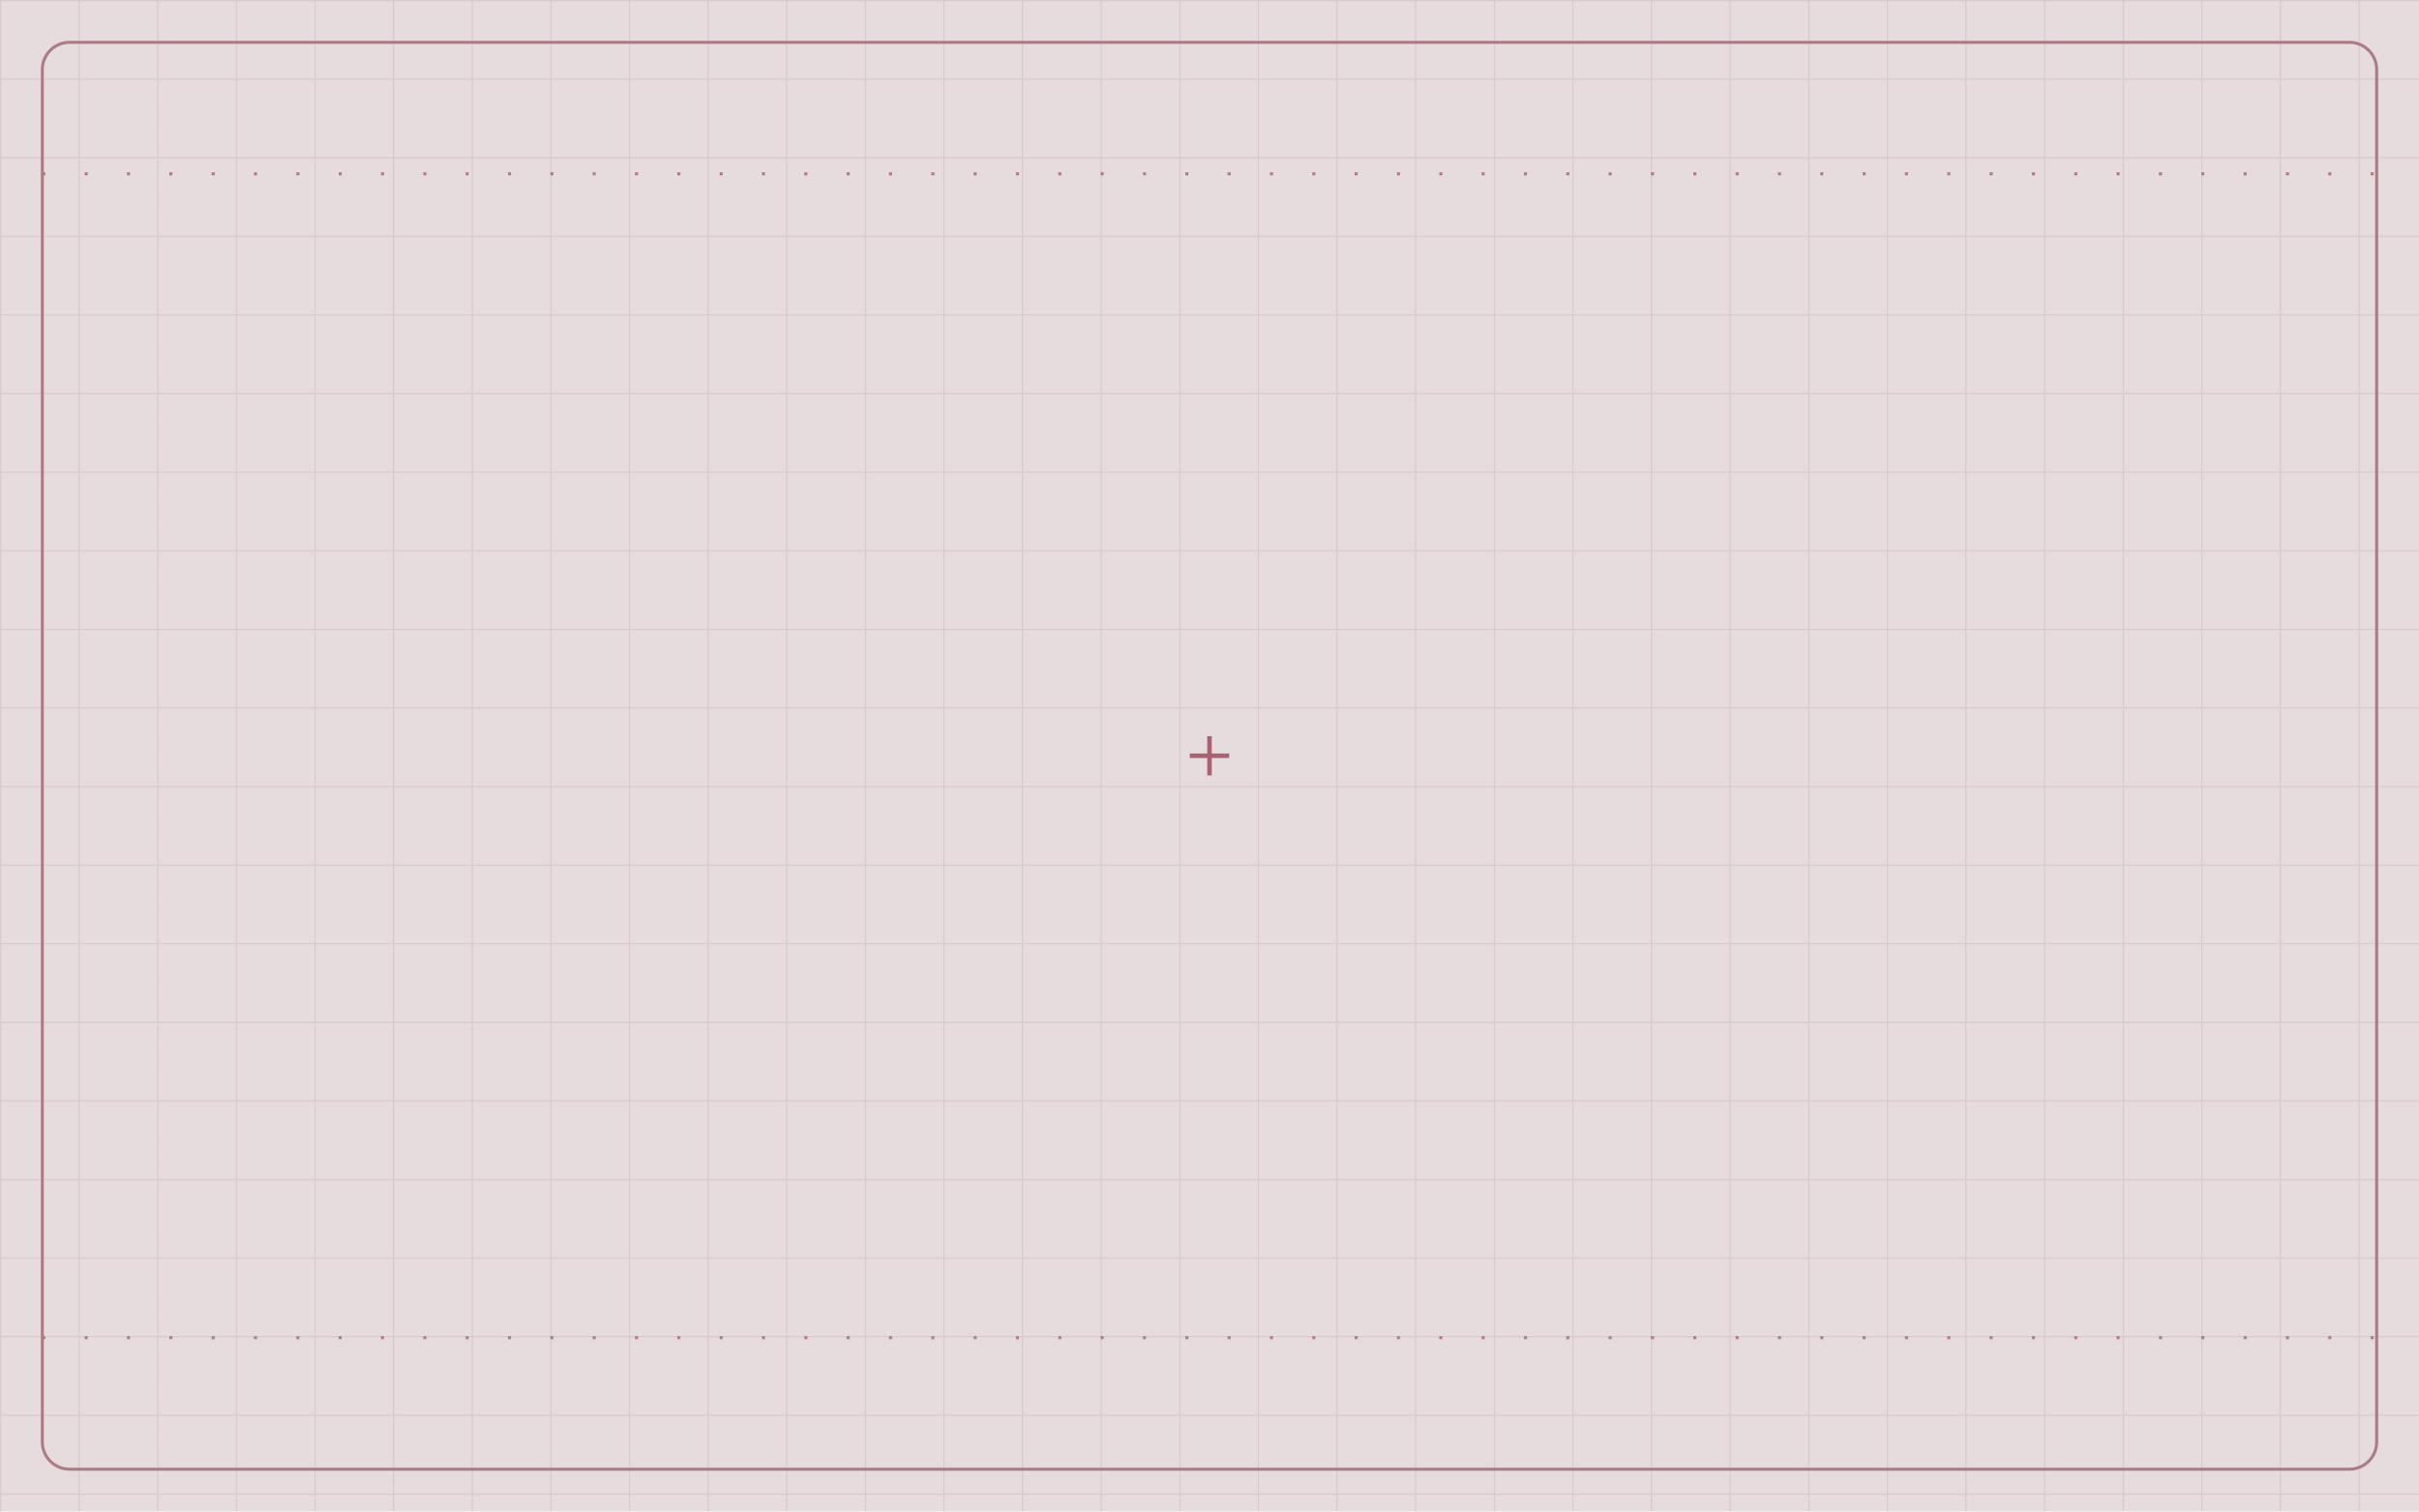
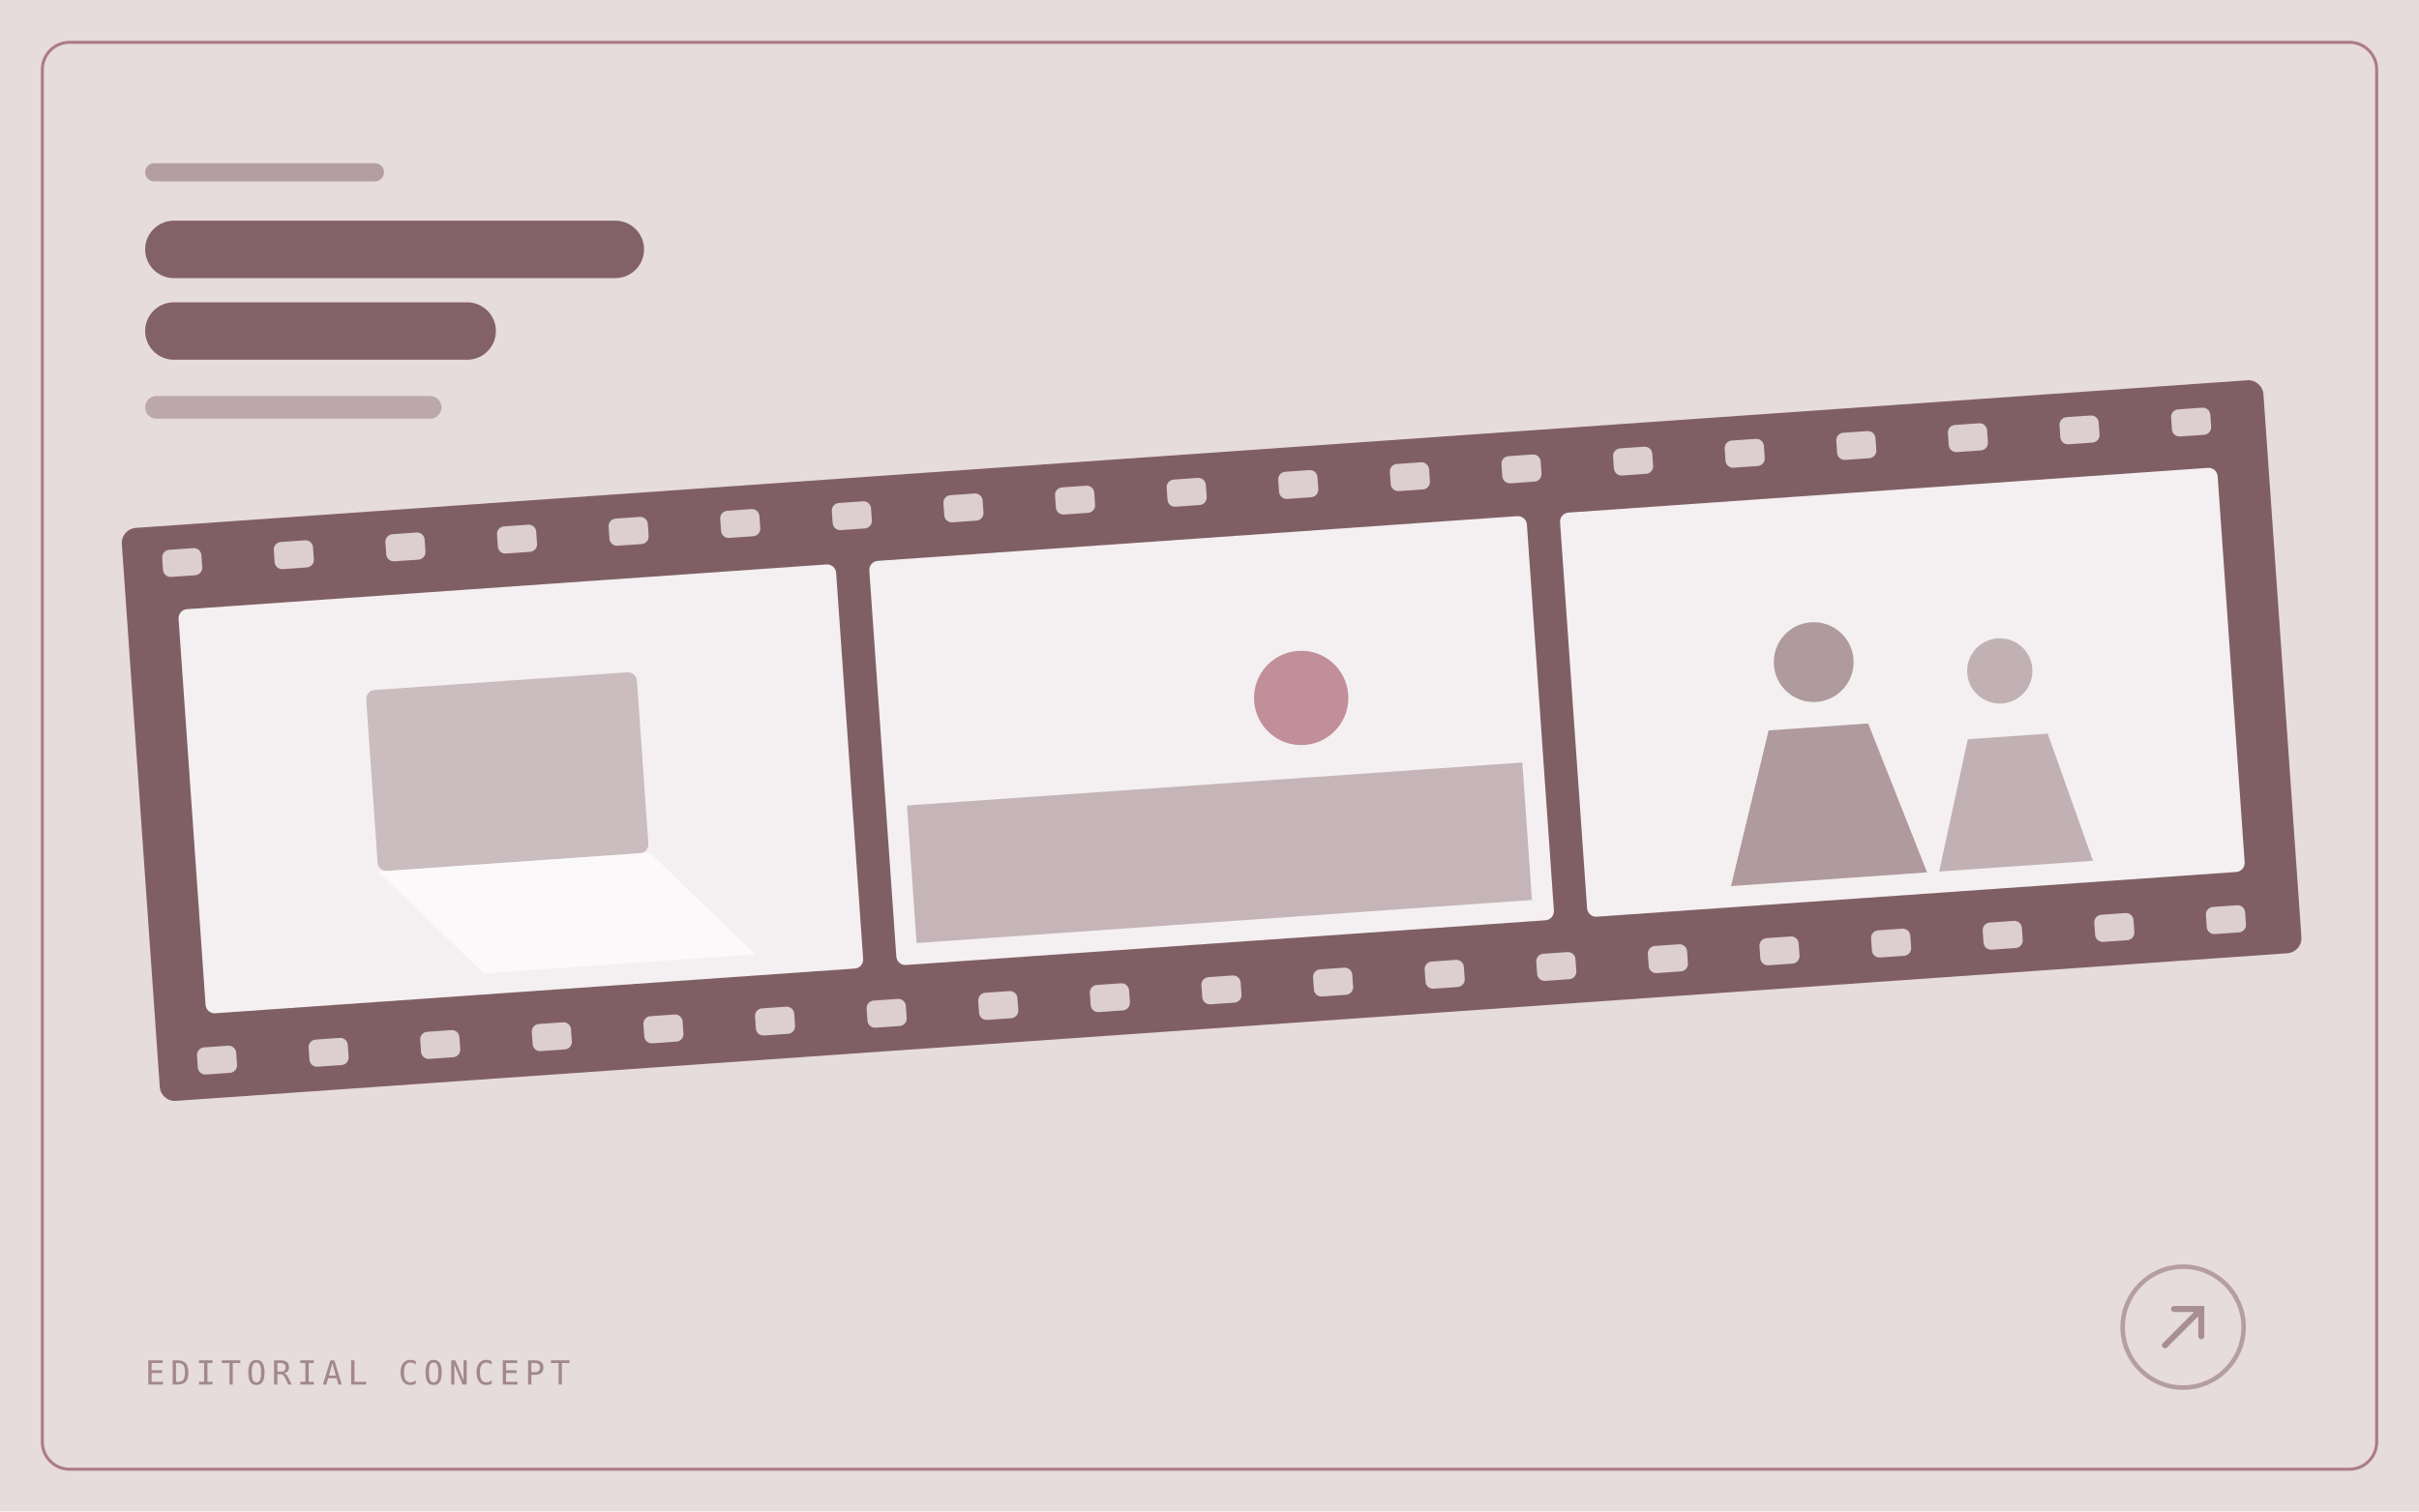
- <svg xmlns="http://www.w3.org/2000/svg" width="1600" height="1000" viewBox="0 0 1600 1000" role="presentation">
-   <defs>
-     <pattern id="ledger" width="52" height="52" patternUnits="userSpaceOnUse">
-       <path d="M52 0H0v52" fill="none" stroke="hsl(350 18% 34%)" stroke-opacity="0.11" stroke-width="1.5" />
-     </pattern>
-   </defs>
+ <svg xmlns="http://www.w3.org/2000/svg" width="1600" height="1000" viewBox="0 0 1600 1000" role="img" data-cover-art="film-strip">
  <rect width="1600" height="1000" fill="hsl(350 18% 88%)" />
-   <rect width="1600" height="1000" fill="url(#ledger)" />
+   <rect x="96" y="108" width="158" height="12" rx="6.0" fill="hsl(350 22% 34%)" fill-opacity="0.4" />
+   <rect x="96" y="146" width="330" height="38" rx="19.0" fill="hsl(350 22% 34%)" fill-opacity="0.8" />
+   <rect x="96" y="200" width="232" height="38" rx="19.0" fill="hsl(350 22% 34%)" fill-opacity="0.8" />
+   <rect x="96" y="262" width="196" height="15" rx="7.5" fill="hsl(350 22% 34%)" fill-opacity="0.34" />
+   <g transform="rotate(-4 800 470)">
+     <rect x="90" y="300" width="1420" height="380" rx="10" fill="hsl(350 22% 34%)" fill-opacity="0.82" />
+     <rect x="116" y="316" width="26" height="18" rx="5" fill="hsl(350 18% 88%)" fill-opacity="0.9" />
+     <rect x="116" y="646" width="26" height="18" rx="5" fill="hsl(350 18% 88%)" fill-opacity="0.9" />
+     <rect x="190" y="316" width="26" height="18" rx="5" fill="hsl(350 18% 88%)" fill-opacity="0.9" />
+     <rect x="190" y="646" width="26" height="18" rx="5" fill="hsl(350 18% 88%)" fill-opacity="0.9" />
+     <rect x="264" y="316" width="26" height="18" rx="5" fill="hsl(350 18% 88%)" fill-opacity="0.9" />
+     <rect x="264" y="646" width="26" height="18" rx="5" fill="hsl(350 18% 88%)" fill-opacity="0.9" />
+     <rect x="338" y="316" width="26" height="18" rx="5" fill="hsl(350 18% 88%)" fill-opacity="0.9" />
+     <rect x="338" y="646" width="26" height="18" rx="5" fill="hsl(350 18% 88%)" fill-opacity="0.9" />
+     <rect x="412" y="316" width="26" height="18" rx="5" fill="hsl(350 18% 88%)" fill-opacity="0.9" />
+     <rect x="412" y="646" width="26" height="18" rx="5" fill="hsl(350 18% 88%)" fill-opacity="0.9" />
+     <rect x="486" y="316" width="26" height="18" rx="5" fill="hsl(350 18% 88%)" fill-opacity="0.9" />
+     <rect x="486" y="646" width="26" height="18" rx="5" fill="hsl(350 18% 88%)" fill-opacity="0.9" />
+     <rect x="560" y="316" width="26" height="18" rx="5" fill="hsl(350 18% 88%)" fill-opacity="0.9" />
+     <rect x="560" y="646" width="26" height="18" rx="5" fill="hsl(350 18% 88%)" fill-opacity="0.9" />
+     <rect x="634" y="316" width="26" height="18" rx="5" fill="hsl(350 18% 88%)" fill-opacity="0.9" />
+     <rect x="634" y="646" width="26" height="18" rx="5" fill="hsl(350 18% 88%)" fill-opacity="0.9" />
+     <rect x="708" y="316" width="26" height="18" rx="5" fill="hsl(350 18% 88%)" fill-opacity="0.9" />
+     <rect x="708" y="646" width="26" height="18" rx="5" fill="hsl(350 18% 88%)" fill-opacity="0.9" />
+     <rect x="782" y="316" width="26" height="18" rx="5" fill="hsl(350 18% 88%)" fill-opacity="0.9" />
+     <rect x="782" y="646" width="26" height="18" rx="5" fill="hsl(350 18% 88%)" fill-opacity="0.9" />
+     <rect x="856" y="316" width="26" height="18" rx="5" fill="hsl(350 18% 88%)" fill-opacity="0.9" />
+     <rect x="856" y="646" width="26" height="18" rx="5" fill="hsl(350 18% 88%)" fill-opacity="0.9" />
+     <rect x="930" y="316" width="26" height="18" rx="5" fill="hsl(350 18% 88%)" fill-opacity="0.9" />
+     <rect x="930" y="646" width="26" height="18" rx="5" fill="hsl(350 18% 88%)" fill-opacity="0.9" />
+     <rect x="1004" y="316" width="26" height="18" rx="5" fill="hsl(350 18% 88%)" fill-opacity="0.9" />
+     <rect x="1004" y="646" width="26" height="18" rx="5" fill="hsl(350 18% 88%)" fill-opacity="0.9" />
+     <rect x="1078" y="316" width="26" height="18" rx="5" fill="hsl(350 18% 88%)" fill-opacity="0.9" />
+     <rect x="1078" y="646" width="26" height="18" rx="5" fill="hsl(350 18% 88%)" fill-opacity="0.9" />
+     <rect x="1152" y="316" width="26" height="18" rx="5" fill="hsl(350 18% 88%)" fill-opacity="0.9" />
+     <rect x="1152" y="646" width="26" height="18" rx="5" fill="hsl(350 18% 88%)" fill-opacity="0.9" />
+     <rect x="1226" y="316" width="26" height="18" rx="5" fill="hsl(350 18% 88%)" fill-opacity="0.9" />
+     <rect x="1226" y="646" width="26" height="18" rx="5" fill="hsl(350 18% 88%)" fill-opacity="0.9" />
+     <rect x="1300" y="316" width="26" height="18" rx="5" fill="hsl(350 18% 88%)" fill-opacity="0.9" />
+     <rect x="1300" y="646" width="26" height="18" rx="5" fill="hsl(350 18% 88%)" fill-opacity="0.9" />
+     <rect x="1374" y="316" width="26" height="18" rx="5" fill="hsl(350 18% 88%)" fill-opacity="0.9" />
+     <rect x="1374" y="646" width="26" height="18" rx="5" fill="hsl(350 18% 88%)" fill-opacity="0.9" />
+     <rect x="1448" y="316" width="26" height="18" rx="5" fill="hsl(350 18% 88%)" fill-opacity="0.9" />
+     <rect x="1448" y="646" width="26" height="18" rx="5" fill="hsl(350 18% 88%)" fill-opacity="0.9" />
+     <rect x="124" y="356" width="436" height="268" rx="6" fill="hsl(350 14% 95%)" />
+     <rect x="244.08" y="418" width="179.52" height="120" rx="6" fill="hsl(350 22% 34%)" fill-opacity="0.3" />
+     <polygon points="244 538 424 538 489 610 309 610" fill="hsl(350 12% 99%)" fill-opacity="0.75" />
+     <rect x="582" y="356" width="436" height="268" rx="6" fill="hsl(350 14% 95%)" />
+     <rect x="596" y="518.8" width="408" height="91.2" rx="0" fill="hsl(350 22% 34%)" fill-opacity="0.34" />
+     <circle cx="861.075" cy="466" r="31.2" fill="#8e2f45" fill-opacity="0.5" />
+     <rect x="1040" y="356" width="436" height="268" rx="6" fill="hsl(350 14% 95%)" />
+     <circle cx="1200.88" cy="466" r="26.4" fill="hsl(350 22% 34%)" fill-opacity="0.5" />
+     <polygon points="1136 610 1168 509 1234 509 1266 610" fill="hsl(350 22% 34%)" fill-opacity="0.5" />
+     <circle cx="1323.28" cy="480.4" r="21.6" fill="hsl(350 22% 34%)" fill-opacity="0.36" />
+     <polygon points="1274 610 1299 524 1352 524 1376 610" fill="hsl(350 22% 34%)" fill-opacity="0.36" />
+   </g>
+   <circle cx="1444" cy="878" r="40" fill="none" stroke="hsl(350 22% 34%)" stroke-opacity="0.4" stroke-width="3" />
+   <path d="M1432 890l24-24M1438 866h18v18" fill="none" stroke="hsl(350 22% 34%)" stroke-width="4" stroke-opacity="0.5" stroke-linecap="round" />
  <rect x="28" y="28" width="1544" height="944" fill="none" stroke="hsl(350 22% 58%)" stroke-width="2" rx="18" />
-   <line x1="28" y1="115" x2="1572" y2="115" stroke="hsl(350 22% 58%)" stroke-width="2" stroke-dasharray="2 26" />
-   <line x1="28" y1="885" x2="1572" y2="885" stroke="hsl(350 22% 58%)" stroke-width="2" stroke-dasharray="2 26" />
-   <path d="M787 500h26M800 487v26" stroke="#8e2f45" stroke-opacity="0.7" stroke-width="3" />
+   <text x="96" y="916" fill="hsl(350 22% 34%)" fill-opacity="0.55" font-family="ui-monospace, SFMono-Regular, Menlo, monospace" font-size="22" letter-spacing="3.5">EDITORIAL CONCEPT</text>
</svg>
